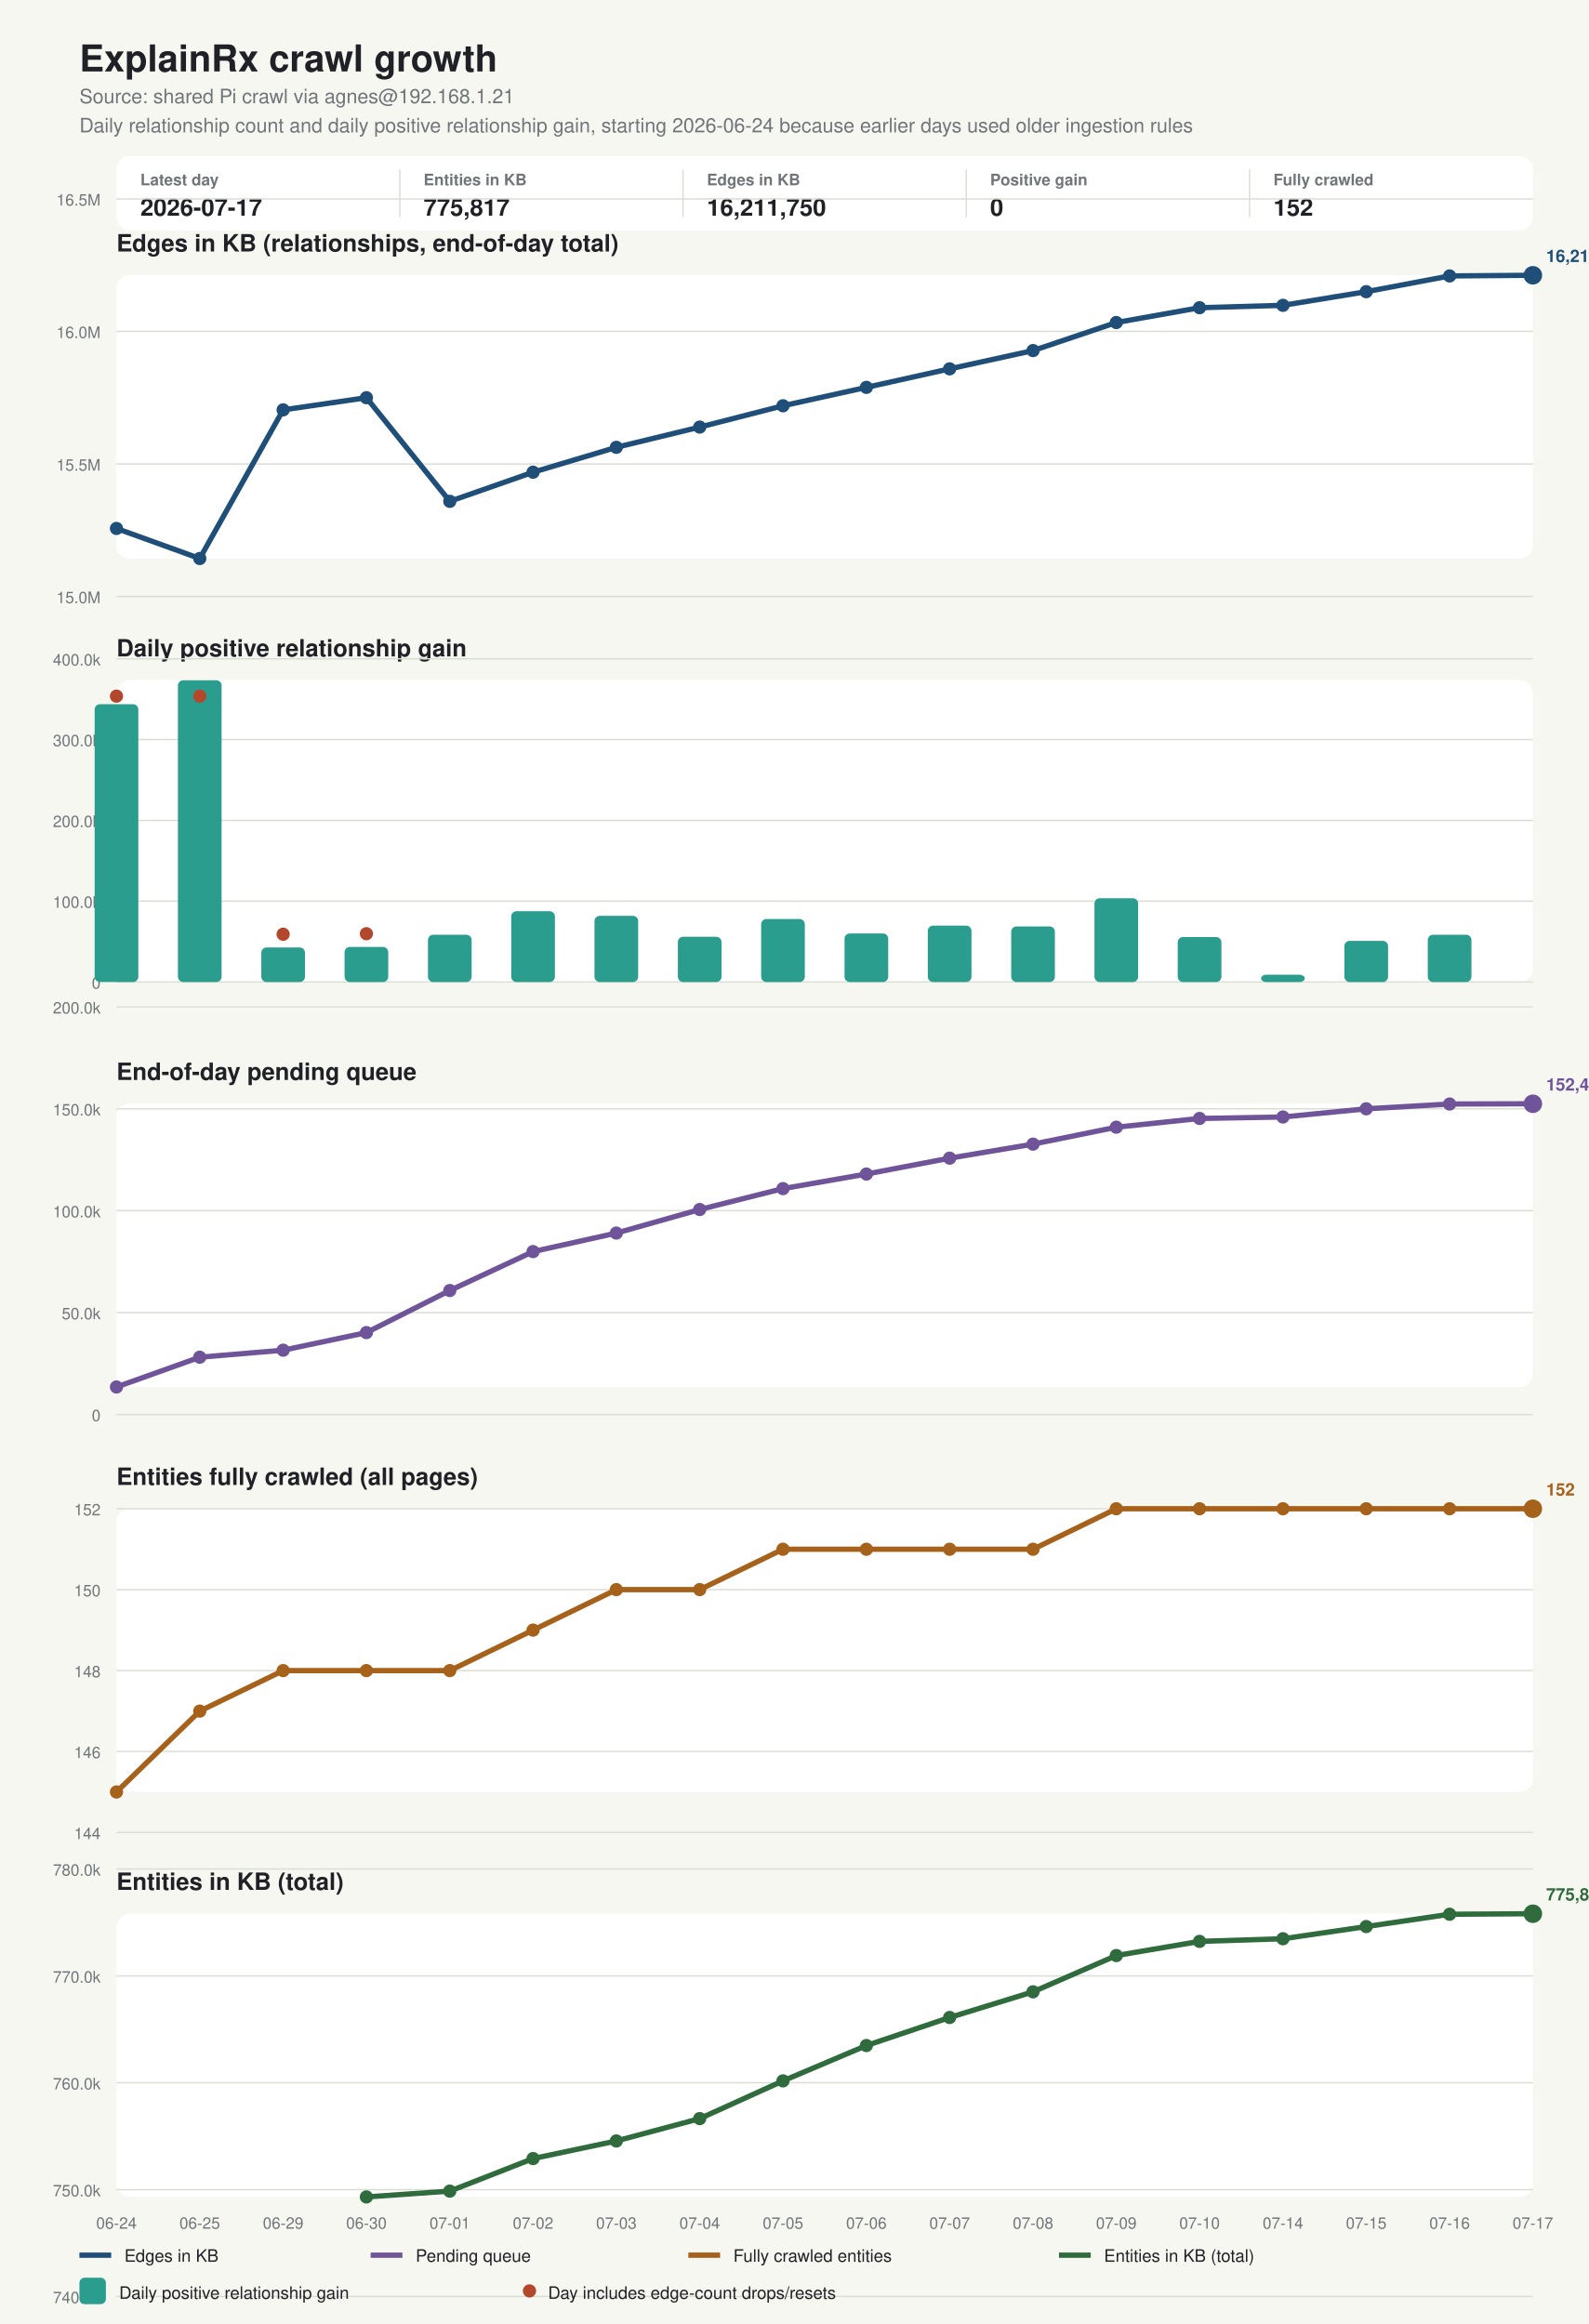
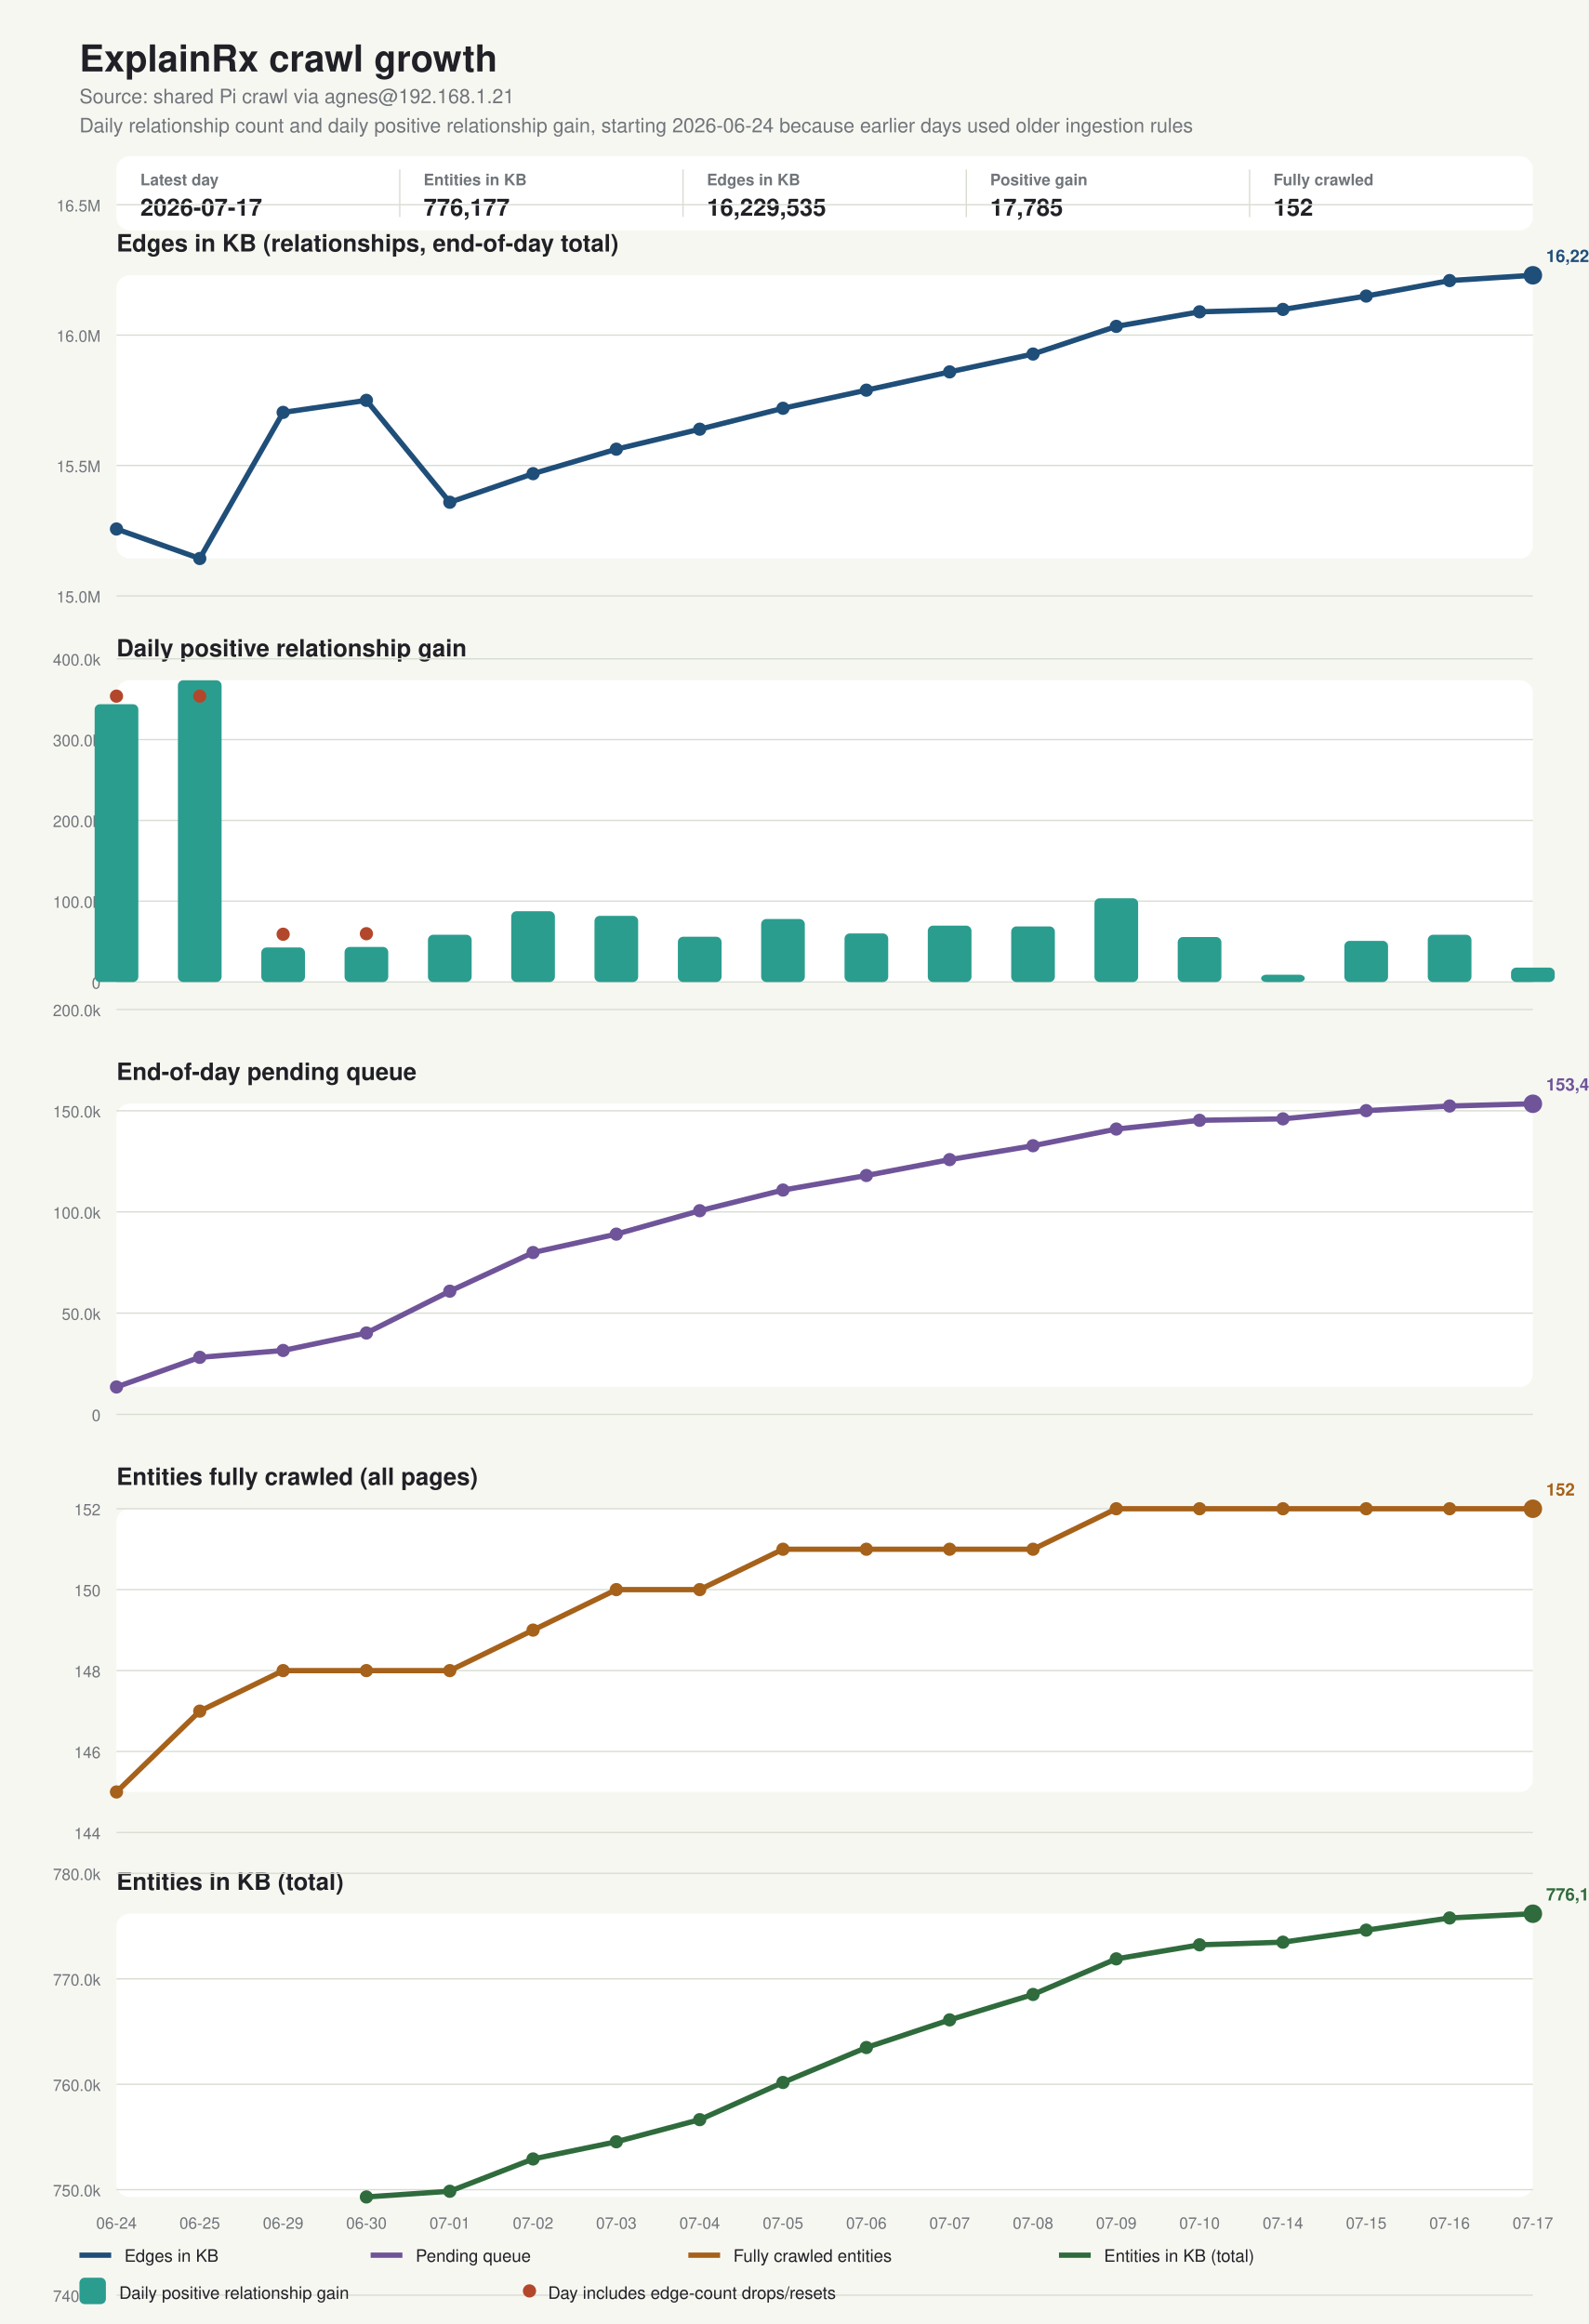
<svg xmlns="http://www.w3.org/2000/svg" width="1200" height="1756" viewBox="0 0 1200 1756">
  <rect width="100%" height="100%" fill="#f7f7f2" />
  <text x="60" y="54" font-family="Helvetica, Arial, sans-serif" font-size="28" font-weight="700" fill="#202126">ExplainRx crawl growth</text>
  <text x="60" y="78" font-family="Helvetica, Arial, sans-serif" font-size="15" fill="#70757a">Source: shared Pi crawl via agnes@192.168.1.21</text>
  <text x="60" y="100" font-family="Helvetica, Arial, sans-serif" font-size="15" fill="#70757a">Daily relationship count and daily positive relationship gain, starting 2026-06-24 because earlier days used older ingestion rules</text>
  <rect x="88" y="118" width="1070" height="56" fill="#ffffff" rx="10" />
  <rect x="88" y="208" width="1070" height="214" fill="#ffffff" rx="10" />
  <rect x="88" y="514" width="1070" height="228" fill="#ffffff" rx="10" />
  <rect x="88" y="834" width="1070" height="214" fill="#ffffff" rx="10" />
  <rect x="88" y="1140" width="1070" height="214" fill="#ffffff" rx="10" />
  <rect x="88" y="1446" width="1070" height="214" fill="#ffffff" rx="10" />
  <text x="88" y="190" font-family="Helvetica, Arial, sans-serif" font-size="18" font-weight="700" fill="#202126">Edges in KB (relationships, end-of-day total)</text>
  <text x="88" y="496" font-family="Helvetica, Arial, sans-serif" font-size="18" font-weight="700" fill="#202126">Daily positive relationship gain</text>
  <text x="88" y="816" font-family="Helvetica, Arial, sans-serif" font-size="18" font-weight="700" fill="#202126">End-of-day pending queue</text>
  <text x="88" y="1122" font-family="Helvetica, Arial, sans-serif" font-size="18" font-weight="700" fill="#202126">Entities fully crawled (all pages)</text>
  <text x="88" y="1428" font-family="Helvetica, Arial, sans-serif" font-size="18" font-weight="700" fill="#202126">Entities in KB (total)</text>
  <text x="106.0" y="140" font-family="Helvetica, Arial, sans-serif" font-size="12" font-weight="700" fill="#70757a">Latest day</text>
  <text x="106.0" y="163" font-family="Helvetica, Arial, sans-serif" font-size="18" font-weight="700" fill="#202126">2026-07-17</text>
  <line x1="302.0" y1="128" x2="302.0" y2="164" stroke="#d8ddd2" stroke-width="1" />
  <text x="320.0" y="140" font-family="Helvetica, Arial, sans-serif" font-size="12" font-weight="700" fill="#70757a">Entities in KB</text>
-   <text x="320.0" y="163" font-family="Helvetica, Arial, sans-serif" font-size="18" font-weight="700" fill="#202126">775,817</text>
+   <text x="320.0" y="163" font-family="Helvetica, Arial, sans-serif" font-size="18" font-weight="700" fill="#202126">776,177</text>
  <line x1="516.0" y1="128" x2="516.0" y2="164" stroke="#d8ddd2" stroke-width="1" />
  <text x="534.0" y="140" font-family="Helvetica, Arial, sans-serif" font-size="12" font-weight="700" fill="#70757a">Edges in KB</text>
-   <text x="534.0" y="163" font-family="Helvetica, Arial, sans-serif" font-size="18" font-weight="700" fill="#202126">16,211,750</text>
+   <text x="534.0" y="163" font-family="Helvetica, Arial, sans-serif" font-size="18" font-weight="700" fill="#202126">16,229,535</text>
  <line x1="730.0" y1="128" x2="730.0" y2="164" stroke="#d8ddd2" stroke-width="1" />
  <text x="748.0" y="140" font-family="Helvetica, Arial, sans-serif" font-size="12" font-weight="700" fill="#70757a">Positive gain</text>
-   <text x="748.0" y="163" font-family="Helvetica, Arial, sans-serif" font-size="18" font-weight="700" fill="#202126">0</text>
+   <text x="748.0" y="163" font-family="Helvetica, Arial, sans-serif" font-size="18" font-weight="700" fill="#202126">17,785</text>
  <line x1="944.0" y1="128" x2="944.0" y2="164" stroke="#d8ddd2" stroke-width="1" />
  <text x="962.0" y="140" font-family="Helvetica, Arial, sans-serif" font-size="12" font-weight="700" fill="#70757a">Fully crawled</text>
  <text x="962.0" y="163" font-family="Helvetica, Arial, sans-serif" font-size="18" font-weight="700" fill="#202126">152</text>
-   <line x1="88" y1="450.7" x2="1158" y2="450.7" stroke="#d8ddd2" stroke-width="1" />
-   <text x="76" y="455.7" text-anchor="end" font-family="Helvetica, Arial, sans-serif" font-size="12" fill="#70757a">15.0M</text>
-   <line x1="88" y1="350.6" x2="1158" y2="350.6" stroke="#d8ddd2" stroke-width="1" />
-   <text x="76" y="355.6" text-anchor="end" font-family="Helvetica, Arial, sans-serif" font-size="12" fill="#70757a">15.5M</text>
-   <line x1="88" y1="250.4" x2="1158" y2="250.4" stroke="#d8ddd2" stroke-width="1" />
-   <text x="76" y="255.4" text-anchor="end" font-family="Helvetica, Arial, sans-serif" font-size="12" fill="#70757a">16.0M</text>
-   <line x1="88" y1="150.3" x2="1158" y2="150.3" stroke="#d8ddd2" stroke-width="1" />
-   <text x="76" y="155.3" text-anchor="end" font-family="Helvetica, Arial, sans-serif" font-size="12" fill="#70757a">16.5M</text>
+   <line x1="88" y1="450.3" x2="1158" y2="450.3" stroke="#d8ddd2" stroke-width="1" />
+   <text x="76" y="455.3" text-anchor="end" font-family="Helvetica, Arial, sans-serif" font-size="12" fill="#70757a">15.0M</text>
+   <line x1="88" y1="351.7" x2="1158" y2="351.7" stroke="#d8ddd2" stroke-width="1" />
+   <text x="76" y="356.7" text-anchor="end" font-family="Helvetica, Arial, sans-serif" font-size="12" fill="#70757a">15.5M</text>
+   <line x1="88" y1="253.2" x2="1158" y2="253.2" stroke="#d8ddd2" stroke-width="1" />
+   <text x="76" y="258.2" text-anchor="end" font-family="Helvetica, Arial, sans-serif" font-size="12" fill="#70757a">16.0M</text>
+   <line x1="88" y1="154.7" x2="1158" y2="154.7" stroke="#d8ddd2" stroke-width="1" />
+   <text x="76" y="159.7" text-anchor="end" font-family="Helvetica, Arial, sans-serif" font-size="12" fill="#70757a">16.5M</text>
  <line x1="88" y1="742.0" x2="1158" y2="742.0" stroke="#d8ddd2" stroke-width="1" />
  <text x="76" y="747.0" text-anchor="end" font-family="Helvetica, Arial, sans-serif" font-size="12" fill="#70757a">0</text>
  <line x1="88" y1="680.9" x2="1158" y2="680.9" stroke="#d8ddd2" stroke-width="1" />
  <text x="76" y="685.9" text-anchor="end" font-family="Helvetica, Arial, sans-serif" font-size="12" fill="#70757a">100.0k</text>
  <line x1="88" y1="619.9" x2="1158" y2="619.9" stroke="#d8ddd2" stroke-width="1" />
  <text x="76" y="624.9" text-anchor="end" font-family="Helvetica, Arial, sans-serif" font-size="12" fill="#70757a">200.0k</text>
  <line x1="88" y1="558.8" x2="1158" y2="558.8" stroke="#d8ddd2" stroke-width="1" />
  <text x="76" y="563.8" text-anchor="end" font-family="Helvetica, Arial, sans-serif" font-size="12" fill="#70757a">300.0k</text>
  <line x1="88" y1="497.8" x2="1158" y2="497.8" stroke="#d8ddd2" stroke-width="1" />
  <text x="76" y="502.8" text-anchor="end" font-family="Helvetica, Arial, sans-serif" font-size="12" fill="#70757a">400.0k</text>
-   <line x1="88" y1="1068.8" x2="1158" y2="1068.8" stroke="#d8ddd2" stroke-width="1" />
-   <text x="76" y="1073.8" text-anchor="end" font-family="Helvetica, Arial, sans-serif" font-size="12" fill="#70757a">0</text>
-   <line x1="88" y1="991.8" x2="1158" y2="991.8" stroke="#d8ddd2" stroke-width="1" />
-   <text x="76" y="996.8" text-anchor="end" font-family="Helvetica, Arial, sans-serif" font-size="12" fill="#70757a">50.0k</text>
-   <line x1="88" y1="914.8" x2="1158" y2="914.8" stroke="#d8ddd2" stroke-width="1" />
-   <text x="76" y="919.8" text-anchor="end" font-family="Helvetica, Arial, sans-serif" font-size="12" fill="#70757a">100.0k</text>
-   <line x1="88" y1="837.8" x2="1158" y2="837.8" stroke="#d8ddd2" stroke-width="1" />
-   <text x="76" y="842.8" text-anchor="end" font-family="Helvetica, Arial, sans-serif" font-size="12" fill="#70757a">150.0k</text>
-   <line x1="88" y1="760.8" x2="1158" y2="760.8" stroke="#d8ddd2" stroke-width="1" />
-   <text x="76" y="765.8" text-anchor="end" font-family="Helvetica, Arial, sans-serif" font-size="12" fill="#70757a">200.0k</text>
+   <line x1="88" y1="1068.7" x2="1158" y2="1068.7" stroke="#d8ddd2" stroke-width="1" />
+   <text x="76" y="1073.7" text-anchor="end" font-family="Helvetica, Arial, sans-serif" font-size="12" fill="#70757a">0</text>
+   <line x1="88" y1="992.2" x2="1158" y2="992.2" stroke="#d8ddd2" stroke-width="1" />
+   <text x="76" y="997.2" text-anchor="end" font-family="Helvetica, Arial, sans-serif" font-size="12" fill="#70757a">50.0k</text>
+   <line x1="88" y1="915.7" x2="1158" y2="915.7" stroke="#d8ddd2" stroke-width="1" />
+   <text x="76" y="920.7" text-anchor="end" font-family="Helvetica, Arial, sans-serif" font-size="12" fill="#70757a">100.0k</text>
+   <line x1="88" y1="839.3" x2="1158" y2="839.3" stroke="#d8ddd2" stroke-width="1" />
+   <text x="76" y="844.3" text-anchor="end" font-family="Helvetica, Arial, sans-serif" font-size="12" fill="#70757a">150.0k</text>
+   <line x1="88" y1="762.8" x2="1158" y2="762.8" stroke="#d8ddd2" stroke-width="1" />
+   <text x="76" y="767.8" text-anchor="end" font-family="Helvetica, Arial, sans-serif" font-size="12" fill="#70757a">200.0k</text>
  <line x1="88" y1="1384.6" x2="1158" y2="1384.6" stroke="#d8ddd2" stroke-width="1" />
  <text x="76" y="1389.6" text-anchor="end" font-family="Helvetica, Arial, sans-serif" font-size="12" fill="#70757a">144</text>
  <line x1="88" y1="1323.4" x2="1158" y2="1323.4" stroke="#d8ddd2" stroke-width="1" />
  <text x="76" y="1328.4" text-anchor="end" font-family="Helvetica, Arial, sans-serif" font-size="12" fill="#70757a">146</text>
  <line x1="88" y1="1262.3" x2="1158" y2="1262.3" stroke="#d8ddd2" stroke-width="1" />
  <text x="76" y="1267.3" text-anchor="end" font-family="Helvetica, Arial, sans-serif" font-size="12" fill="#70757a">148</text>
  <line x1="88" y1="1201.1" x2="1158" y2="1201.1" stroke="#d8ddd2" stroke-width="1" />
  <text x="76" y="1206.1" text-anchor="end" font-family="Helvetica, Arial, sans-serif" font-size="12" fill="#70757a">150</text>
  <line x1="88" y1="1140.0" x2="1158" y2="1140.0" stroke="#d8ddd2" stroke-width="1" />
  <text x="76" y="1145.0" text-anchor="end" font-family="Helvetica, Arial, sans-serif" font-size="12" fill="#70757a">152</text>
-   <line x1="88" y1="1735.2" x2="1158" y2="1735.2" stroke="#d8ddd2" stroke-width="1" />
-   <text x="76" y="1740.2" text-anchor="end" font-family="Helvetica, Arial, sans-serif" font-size="12" fill="#70757a">740.0k</text>
+   <line x1="88" y1="1734.2" x2="1158" y2="1734.2" stroke="#d8ddd2" stroke-width="1" />
+   <text x="76" y="1739.2" text-anchor="end" font-family="Helvetica, Arial, sans-serif" font-size="12" fill="#70757a">740.0k</text>
  <line x1="88" y1="1654.5" x2="1158" y2="1654.5" stroke="#d8ddd2" stroke-width="1" />
  <text x="76" y="1659.5" text-anchor="end" font-family="Helvetica, Arial, sans-serif" font-size="12" fill="#70757a">750.0k</text>
-   <line x1="88" y1="1573.7" x2="1158" y2="1573.7" stroke="#d8ddd2" stroke-width="1" />
-   <text x="76" y="1578.7" text-anchor="end" font-family="Helvetica, Arial, sans-serif" font-size="12" fill="#70757a">760.0k</text>
-   <line x1="88" y1="1493.0" x2="1158" y2="1493.0" stroke="#d8ddd2" stroke-width="1" />
-   <text x="76" y="1498.0" text-anchor="end" font-family="Helvetica, Arial, sans-serif" font-size="12" fill="#70757a">770.0k</text>
-   <line x1="88" y1="1412.2" x2="1158" y2="1412.2" stroke="#d8ddd2" stroke-width="1" />
-   <text x="76" y="1417.2" text-anchor="end" font-family="Helvetica, Arial, sans-serif" font-size="12" fill="#70757a">780.0k</text>
-   <path d="M 88.0 399.3 L 150.9 422.0 L 213.9 309.7 L 276.8 300.5 L 339.8 378.8 L 402.7 356.8 L 465.6 338.0 L 528.6 322.7 L 591.5 306.6 L 654.5 292.7 L 717.4 278.7 L 780.4 264.9 L 843.3 243.7 L 906.2 232.5 L 969.2 230.7 L 1032.1 220.4 L 1095.1 208.5 L 1158.0 208.0" fill="none" stroke="#1f4e79" stroke-width="4" stroke-linecap="round" stroke-linejoin="round" />
-   <circle cx="88.0" cy="399.3" r="5" fill="#1f4e79" />
+   <line x1="88" y1="1574.9" x2="1158" y2="1574.9" stroke="#d8ddd2" stroke-width="1" />
+   <text x="76" y="1579.9" text-anchor="end" font-family="Helvetica, Arial, sans-serif" font-size="12" fill="#70757a">760.0k</text>
+   <line x1="88" y1="1495.2" x2="1158" y2="1495.2" stroke="#d8ddd2" stroke-width="1" />
+   <text x="76" y="1500.2" text-anchor="end" font-family="Helvetica, Arial, sans-serif" font-size="12" fill="#70757a">770.0k</text>
+   <line x1="88" y1="1415.5" x2="1158" y2="1415.5" stroke="#d8ddd2" stroke-width="1" />
+   <text x="76" y="1420.5" text-anchor="end" font-family="Helvetica, Arial, sans-serif" font-size="12" fill="#70757a">780.0k</text>
+   <path d="M 88.0 399.7 L 150.9 422.0 L 213.9 311.6 L 276.8 302.5 L 339.8 379.5 L 402.7 357.9 L 465.6 339.4 L 528.6 324.3 L 591.5 308.5 L 654.5 294.8 L 717.4 281.0 L 780.4 267.5 L 843.3 246.6 L 906.2 235.6 L 969.2 233.8 L 1032.1 223.7 L 1095.1 212.0 L 1158.0 208.0" fill="none" stroke="#1f4e79" stroke-width="4" stroke-linecap="round" stroke-linejoin="round" />
+   <circle cx="88.0" cy="399.7" r="5" fill="#1f4e79" />
  <circle cx="150.9" cy="422.0" r="5" fill="#1f4e79" />
-   <circle cx="213.9" cy="309.7" r="5" fill="#1f4e79" />
-   <circle cx="276.8" cy="300.5" r="5" fill="#1f4e79" />
-   <circle cx="339.8" cy="378.8" r="5" fill="#1f4e79" />
-   <circle cx="402.7" cy="356.8" r="5" fill="#1f4e79" />
-   <circle cx="465.6" cy="338.0" r="5" fill="#1f4e79" />
-   <circle cx="528.6" cy="322.7" r="5" fill="#1f4e79" />
-   <circle cx="591.5" cy="306.6" r="5" fill="#1f4e79" />
-   <circle cx="654.5" cy="292.7" r="5" fill="#1f4e79" />
-   <circle cx="717.4" cy="278.7" r="5" fill="#1f4e79" />
-   <circle cx="780.4" cy="264.9" r="5" fill="#1f4e79" />
-   <circle cx="843.3" cy="243.7" r="5" fill="#1f4e79" />
-   <circle cx="906.2" cy="232.5" r="5" fill="#1f4e79" />
-   <circle cx="969.2" cy="230.7" r="5" fill="#1f4e79" />
-   <circle cx="1032.1" cy="220.4" r="5" fill="#1f4e79" />
-   <circle cx="1095.1" cy="208.5" r="5" fill="#1f4e79" />
+   <circle cx="213.9" cy="311.6" r="5" fill="#1f4e79" />
+   <circle cx="276.8" cy="302.5" r="5" fill="#1f4e79" />
+   <circle cx="339.8" cy="379.5" r="5" fill="#1f4e79" />
+   <circle cx="402.7" cy="357.9" r="5" fill="#1f4e79" />
+   <circle cx="465.6" cy="339.4" r="5" fill="#1f4e79" />
+   <circle cx="528.6" cy="324.3" r="5" fill="#1f4e79" />
+   <circle cx="591.5" cy="308.5" r="5" fill="#1f4e79" />
+   <circle cx="654.5" cy="294.8" r="5" fill="#1f4e79" />
+   <circle cx="717.4" cy="281.0" r="5" fill="#1f4e79" />
+   <circle cx="780.4" cy="267.5" r="5" fill="#1f4e79" />
+   <circle cx="843.3" cy="246.6" r="5" fill="#1f4e79" />
+   <circle cx="906.2" cy="235.6" r="5" fill="#1f4e79" />
+   <circle cx="969.2" cy="233.8" r="5" fill="#1f4e79" />
+   <circle cx="1032.1" cy="223.7" r="5" fill="#1f4e79" />
+   <circle cx="1095.1" cy="212.0" r="5" fill="#1f4e79" />
  <circle cx="1158.0" cy="208.0" r="7" fill="#1f4e79" />
-   <text x="1168.0" y="198.0" font-family="Helvetica, Arial, sans-serif" font-size="13" font-weight="700" fill="#1f4e79">16,211,750</text>
+   <text x="1168.0" y="198.0" font-family="Helvetica, Arial, sans-serif" font-size="13" font-weight="700" fill="#1f4e79">16,229,535</text>
  <rect x="71.5" y="532.1" width="33" height="209.9" rx="4" fill="#2a9d8f" />
  <circle cx="88.0" cy="526.0" r="5" fill="#b3472c" />
  <rect x="134.4" y="514.0" width="33" height="228.0" rx="4" fill="#2a9d8f" />
  <circle cx="150.9" cy="526.0" r="5" fill="#b3472c" />
  <rect x="197.4" y="715.9" width="33" height="26.1" rx="4" fill="#2a9d8f" />
  <circle cx="213.9" cy="705.9" r="5" fill="#b3472c" />
  <rect x="260.3" y="715.5" width="33" height="26.5" rx="4" fill="#2a9d8f" />
  <circle cx="276.8" cy="705.5" r="5" fill="#b3472c" />
  <rect x="323.3" y="706.3" width="33" height="35.7" rx="4" fill="#2a9d8f" />
  <rect x="386.2" y="688.5" width="33" height="53.5" rx="4" fill="#2a9d8f" />
  <rect x="449.1" y="692.0" width="33" height="50.0" rx="4" fill="#2a9d8f" />
  <rect x="512.1" y="707.8" width="33" height="34.2" rx="4" fill="#2a9d8f" />
  <rect x="575.0" y="694.4" width="33" height="47.6" rx="4" fill="#2a9d8f" />
  <rect x="638.0" y="705.3" width="33" height="36.7" rx="4" fill="#2a9d8f" />
  <rect x="700.9" y="699.4" width="33" height="42.6" rx="4" fill="#2a9d8f" />
  <rect x="763.9" y="700.0" width="33" height="42.0" rx="4" fill="#2a9d8f" />
  <rect x="826.8" y="678.7" width="33" height="63.3" rx="4" fill="#2a9d8f" />
  <rect x="889.7" y="708.0" width="33" height="34.0" rx="4" fill="#2a9d8f" />
  <rect x="952.7" y="736.5" width="33" height="5.5" rx="4" fill="#2a9d8f" />
  <rect x="1015.6" y="710.9" width="33" height="31.1" rx="4" fill="#2a9d8f" />
  <rect x="1078.6" y="706.3" width="33" height="35.7" rx="4" fill="#2a9d8f" />
-   <rect x="1141.5" y="742.0" width="33" height="0.0" rx="4" fill="#2a9d8f" />
-   <path d="M 88.0 1048.0 L 150.9 1025.5 L 213.9 1020.2 L 276.8 1006.9 L 339.8 975.1 L 402.7 945.7 L 465.6 931.7 L 528.6 913.9 L 591.5 898.1 L 654.5 887.1 L 717.4 875.1 L 780.4 864.5 L 843.3 851.7 L 906.2 845.1 L 969.2 844.0 L 1032.1 837.8 L 1095.1 834.2 L 1158.0 834.0" fill="none" stroke="#6f5499" stroke-width="4" stroke-linecap="round" stroke-linejoin="round" />
+   <rect x="1141.5" y="731.1" width="33" height="10.9" rx="4" fill="#2a9d8f" />
+   <path d="M 88.0 1048.0 L 150.9 1025.6 L 213.9 1020.4 L 276.8 1007.2 L 339.8 975.6 L 402.7 946.4 L 465.6 932.5 L 528.6 914.8 L 591.5 899.2 L 654.5 888.2 L 717.4 876.2 L 780.4 865.7 L 843.3 853.1 L 906.2 846.5 L 969.2 845.4 L 1032.1 839.2 L 1095.1 835.7 L 1158.0 834.0" fill="none" stroke="#6f5499" stroke-width="4" stroke-linecap="round" stroke-linejoin="round" />
  <circle cx="88.0" cy="1048.0" r="5" fill="#6f5499" />
-   <circle cx="150.9" cy="1025.5" r="5" fill="#6f5499" />
-   <circle cx="213.9" cy="1020.2" r="5" fill="#6f5499" />
-   <circle cx="276.8" cy="1006.9" r="5" fill="#6f5499" />
-   <circle cx="339.8" cy="975.1" r="5" fill="#6f5499" />
-   <circle cx="402.7" cy="945.7" r="5" fill="#6f5499" />
-   <circle cx="465.6" cy="931.7" r="5" fill="#6f5499" />
-   <circle cx="528.6" cy="913.9" r="5" fill="#6f5499" />
-   <circle cx="591.5" cy="898.1" r="5" fill="#6f5499" />
-   <circle cx="654.5" cy="887.1" r="5" fill="#6f5499" />
-   <circle cx="717.4" cy="875.1" r="5" fill="#6f5499" />
-   <circle cx="780.4" cy="864.5" r="5" fill="#6f5499" />
-   <circle cx="843.3" cy="851.7" r="5" fill="#6f5499" />
-   <circle cx="906.2" cy="845.1" r="5" fill="#6f5499" />
-   <circle cx="969.2" cy="844.0" r="5" fill="#6f5499" />
-   <circle cx="1032.1" cy="837.8" r="5" fill="#6f5499" />
-   <circle cx="1095.1" cy="834.2" r="5" fill="#6f5499" />
+   <circle cx="150.9" cy="1025.6" r="5" fill="#6f5499" />
+   <circle cx="213.9" cy="1020.4" r="5" fill="#6f5499" />
+   <circle cx="276.8" cy="1007.2" r="5" fill="#6f5499" />
+   <circle cx="339.8" cy="975.6" r="5" fill="#6f5499" />
+   <circle cx="402.7" cy="946.4" r="5" fill="#6f5499" />
+   <circle cx="465.6" cy="932.5" r="5" fill="#6f5499" />
+   <circle cx="528.6" cy="914.8" r="5" fill="#6f5499" />
+   <circle cx="591.5" cy="899.2" r="5" fill="#6f5499" />
+   <circle cx="654.5" cy="888.2" r="5" fill="#6f5499" />
+   <circle cx="717.4" cy="876.2" r="5" fill="#6f5499" />
+   <circle cx="780.4" cy="865.7" r="5" fill="#6f5499" />
+   <circle cx="843.3" cy="853.1" r="5" fill="#6f5499" />
+   <circle cx="906.2" cy="846.5" r="5" fill="#6f5499" />
+   <circle cx="969.2" cy="845.4" r="5" fill="#6f5499" />
+   <circle cx="1032.1" cy="839.2" r="5" fill="#6f5499" />
+   <circle cx="1095.1" cy="835.7" r="5" fill="#6f5499" />
  <circle cx="1158.0" cy="834.0" r="7" fill="#6f5499" />
-   <text x="1168.0" y="824.0" font-family="Helvetica, Arial, sans-serif" font-size="13" font-weight="700" fill="#6f5499">152,479</text>
+   <text x="1168.0" y="824.0" font-family="Helvetica, Arial, sans-serif" font-size="13" font-weight="700" fill="#6f5499">153,436</text>
  <path d="M 88.0 1354.0 L 150.9 1292.9 L 213.9 1262.3 L 276.8 1262.3 L 339.8 1262.3 L 402.7 1231.7 L 465.6 1201.1 L 528.6 1201.1 L 591.5 1170.6 L 654.5 1170.6 L 717.4 1170.6 L 780.4 1170.6 L 843.3 1140.0 L 906.2 1140.0 L 969.2 1140.0 L 1032.1 1140.0 L 1095.1 1140.0 L 1158.0 1140.0" fill="none" stroke="#a6611a" stroke-width="4" stroke-linecap="round" stroke-linejoin="round" />
  <circle cx="88.0" cy="1354.0" r="5" fill="#a6611a" />
  <circle cx="150.9" cy="1292.9" r="5" fill="#a6611a" />
  <circle cx="213.9" cy="1262.3" r="5" fill="#a6611a" />
  <circle cx="276.8" cy="1262.3" r="5" fill="#a6611a" />
  <circle cx="339.8" cy="1262.3" r="5" fill="#a6611a" />
  <circle cx="402.7" cy="1231.7" r="5" fill="#a6611a" />
  <circle cx="465.6" cy="1201.1" r="5" fill="#a6611a" />
  <circle cx="528.6" cy="1201.1" r="5" fill="#a6611a" />
  <circle cx="591.5" cy="1170.6" r="5" fill="#a6611a" />
  <circle cx="654.5" cy="1170.6" r="5" fill="#a6611a" />
  <circle cx="717.4" cy="1170.6" r="5" fill="#a6611a" />
  <circle cx="780.4" cy="1170.6" r="5" fill="#a6611a" />
  <circle cx="843.3" cy="1140.0" r="5" fill="#a6611a" />
  <circle cx="906.2" cy="1140.0" r="5" fill="#a6611a" />
  <circle cx="969.2" cy="1140.0" r="5" fill="#a6611a" />
  <circle cx="1032.1" cy="1140.0" r="5" fill="#a6611a" />
  <circle cx="1095.1" cy="1140.0" r="5" fill="#a6611a" />
  <circle cx="1158.0" cy="1140.0" r="7" fill="#a6611a" />
  <text x="1168.0" y="1130.0" font-family="Helvetica, Arial, sans-serif" font-size="13" font-weight="700" fill="#a6611a">152</text>
-   <path d="M 276.8 1660.0 L 339.8 1655.6 L 402.7 1631.0 L 465.6 1617.7 L 528.6 1600.8 L 591.5 1572.3 L 654.5 1545.6 L 717.4 1524.4 L 780.4 1505.0 L 843.3 1477.6 L 906.2 1466.9 L 969.2 1464.9 L 1032.1 1455.7 L 1095.1 1446.4 L 1158.0 1446.0" fill="none" stroke="#2f6b3c" stroke-width="4" stroke-linecap="round" stroke-linejoin="round" />
+   <path d="M 276.8 1660.0 L 339.8 1655.7 L 402.7 1631.3 L 465.6 1618.3 L 528.6 1601.6 L 591.5 1573.5 L 654.5 1547.1 L 717.4 1526.2 L 780.4 1507.0 L 843.3 1480.1 L 906.2 1469.5 L 969.2 1467.5 L 1032.1 1458.4 L 1095.1 1449.2 L 1158.0 1446.0" fill="none" stroke="#2f6b3c" stroke-width="4" stroke-linecap="round" stroke-linejoin="round" />
  <circle cx="276.8" cy="1660.0" r="5" fill="#2f6b3c" />
-   <circle cx="339.8" cy="1655.6" r="5" fill="#2f6b3c" />
-   <circle cx="402.7" cy="1631.0" r="5" fill="#2f6b3c" />
-   <circle cx="465.6" cy="1617.7" r="5" fill="#2f6b3c" />
-   <circle cx="528.6" cy="1600.8" r="5" fill="#2f6b3c" />
-   <circle cx="591.5" cy="1572.3" r="5" fill="#2f6b3c" />
-   <circle cx="654.5" cy="1545.6" r="5" fill="#2f6b3c" />
-   <circle cx="717.4" cy="1524.4" r="5" fill="#2f6b3c" />
-   <circle cx="780.4" cy="1505.0" r="5" fill="#2f6b3c" />
-   <circle cx="843.3" cy="1477.6" r="5" fill="#2f6b3c" />
-   <circle cx="906.2" cy="1466.9" r="5" fill="#2f6b3c" />
-   <circle cx="969.2" cy="1464.9" r="5" fill="#2f6b3c" />
-   <circle cx="1032.1" cy="1455.7" r="5" fill="#2f6b3c" />
-   <circle cx="1095.1" cy="1446.4" r="5" fill="#2f6b3c" />
+   <circle cx="339.8" cy="1655.7" r="5" fill="#2f6b3c" />
+   <circle cx="402.7" cy="1631.3" r="5" fill="#2f6b3c" />
+   <circle cx="465.6" cy="1618.3" r="5" fill="#2f6b3c" />
+   <circle cx="528.6" cy="1601.6" r="5" fill="#2f6b3c" />
+   <circle cx="591.5" cy="1573.5" r="5" fill="#2f6b3c" />
+   <circle cx="654.5" cy="1547.1" r="5" fill="#2f6b3c" />
+   <circle cx="717.4" cy="1526.2" r="5" fill="#2f6b3c" />
+   <circle cx="780.4" cy="1507.0" r="5" fill="#2f6b3c" />
+   <circle cx="843.3" cy="1480.1" r="5" fill="#2f6b3c" />
+   <circle cx="906.2" cy="1469.5" r="5" fill="#2f6b3c" />
+   <circle cx="969.2" cy="1467.5" r="5" fill="#2f6b3c" />
+   <circle cx="1032.1" cy="1458.4" r="5" fill="#2f6b3c" />
+   <circle cx="1095.1" cy="1449.2" r="5" fill="#2f6b3c" />
  <circle cx="1158.0" cy="1446.0" r="7" fill="#2f6b3c" />
-   <text x="1168.0" y="1436.0" font-family="Helvetica, Arial, sans-serif" font-size="13" font-weight="700" fill="#2f6b3c">775,817</text>
+   <text x="1168.0" y="1436.0" font-family="Helvetica, Arial, sans-serif" font-size="13" font-weight="700" fill="#2f6b3c">776,177</text>
  <text x="88.0" y="1684" text-anchor="middle" font-family="Helvetica, Arial, sans-serif" font-size="12" fill="#70757a">06-24</text>
  <text x="150.9" y="1684" text-anchor="middle" font-family="Helvetica, Arial, sans-serif" font-size="12" fill="#70757a">06-25</text>
  <text x="213.9" y="1684" text-anchor="middle" font-family="Helvetica, Arial, sans-serif" font-size="12" fill="#70757a">06-29</text>
  <text x="276.8" y="1684" text-anchor="middle" font-family="Helvetica, Arial, sans-serif" font-size="12" fill="#70757a">06-30</text>
  <text x="339.8" y="1684" text-anchor="middle" font-family="Helvetica, Arial, sans-serif" font-size="12" fill="#70757a">07-01</text>
  <text x="402.7" y="1684" text-anchor="middle" font-family="Helvetica, Arial, sans-serif" font-size="12" fill="#70757a">07-02</text>
  <text x="465.6" y="1684" text-anchor="middle" font-family="Helvetica, Arial, sans-serif" font-size="12" fill="#70757a">07-03</text>
  <text x="528.6" y="1684" text-anchor="middle" font-family="Helvetica, Arial, sans-serif" font-size="12" fill="#70757a">07-04</text>
  <text x="591.5" y="1684" text-anchor="middle" font-family="Helvetica, Arial, sans-serif" font-size="12" fill="#70757a">07-05</text>
  <text x="654.5" y="1684" text-anchor="middle" font-family="Helvetica, Arial, sans-serif" font-size="12" fill="#70757a">07-06</text>
  <text x="717.4" y="1684" text-anchor="middle" font-family="Helvetica, Arial, sans-serif" font-size="12" fill="#70757a">07-07</text>
  <text x="780.4" y="1684" text-anchor="middle" font-family="Helvetica, Arial, sans-serif" font-size="12" fill="#70757a">07-08</text>
  <text x="843.3" y="1684" text-anchor="middle" font-family="Helvetica, Arial, sans-serif" font-size="12" fill="#70757a">07-09</text>
  <text x="906.2" y="1684" text-anchor="middle" font-family="Helvetica, Arial, sans-serif" font-size="12" fill="#70757a">07-10</text>
  <text x="969.2" y="1684" text-anchor="middle" font-family="Helvetica, Arial, sans-serif" font-size="12" fill="#70757a">07-14</text>
  <text x="1032.1" y="1684" text-anchor="middle" font-family="Helvetica, Arial, sans-serif" font-size="12" fill="#70757a">07-15</text>
  <text x="1095.1" y="1684" text-anchor="middle" font-family="Helvetica, Arial, sans-serif" font-size="12" fill="#70757a">07-16</text>
  <text x="1158.0" y="1684" text-anchor="middle" font-family="Helvetica, Arial, sans-serif" font-size="12" fill="#70757a">07-17</text>
  <line x1="60" y1="1704" x2="84" y2="1704" stroke="#1f4e79" stroke-width="4" />
  <text x="94" y="1709" font-family="Helvetica, Arial, sans-serif" font-size="13" fill="#202126">Edges in KB</text>
  <line x1="280" y1="1704" x2="304" y2="1704" stroke="#6f5499" stroke-width="4" />
  <text x="314" y="1709" font-family="Helvetica, Arial, sans-serif" font-size="13" fill="#202126">Pending queue</text>
  <line x1="520" y1="1704" x2="544" y2="1704" stroke="#a6611a" stroke-width="4" />
  <text x="554" y="1709" font-family="Helvetica, Arial, sans-serif" font-size="13" fill="#202126">Fully crawled entities</text>
  <line x1="800" y1="1704" x2="824" y2="1704" stroke="#2f6b3c" stroke-width="4" />
  <text x="834" y="1709" font-family="Helvetica, Arial, sans-serif" font-size="13" fill="#202126">Entities in KB (total)</text>
  <rect x="60" y="1721" width="20" height="20" rx="4" fill="#2a9d8f" />
  <text x="90" y="1737" font-family="Helvetica, Arial, sans-serif" font-size="13" fill="#202126">Daily positive relationship gain</text>
  <circle cx="400" cy="1731" r="5" fill="#b3472c" />
  <text x="414" y="1737" font-family="Helvetica, Arial, sans-serif" font-size="13" fill="#202126">Day includes edge-count drops/resets</text>
</svg>
